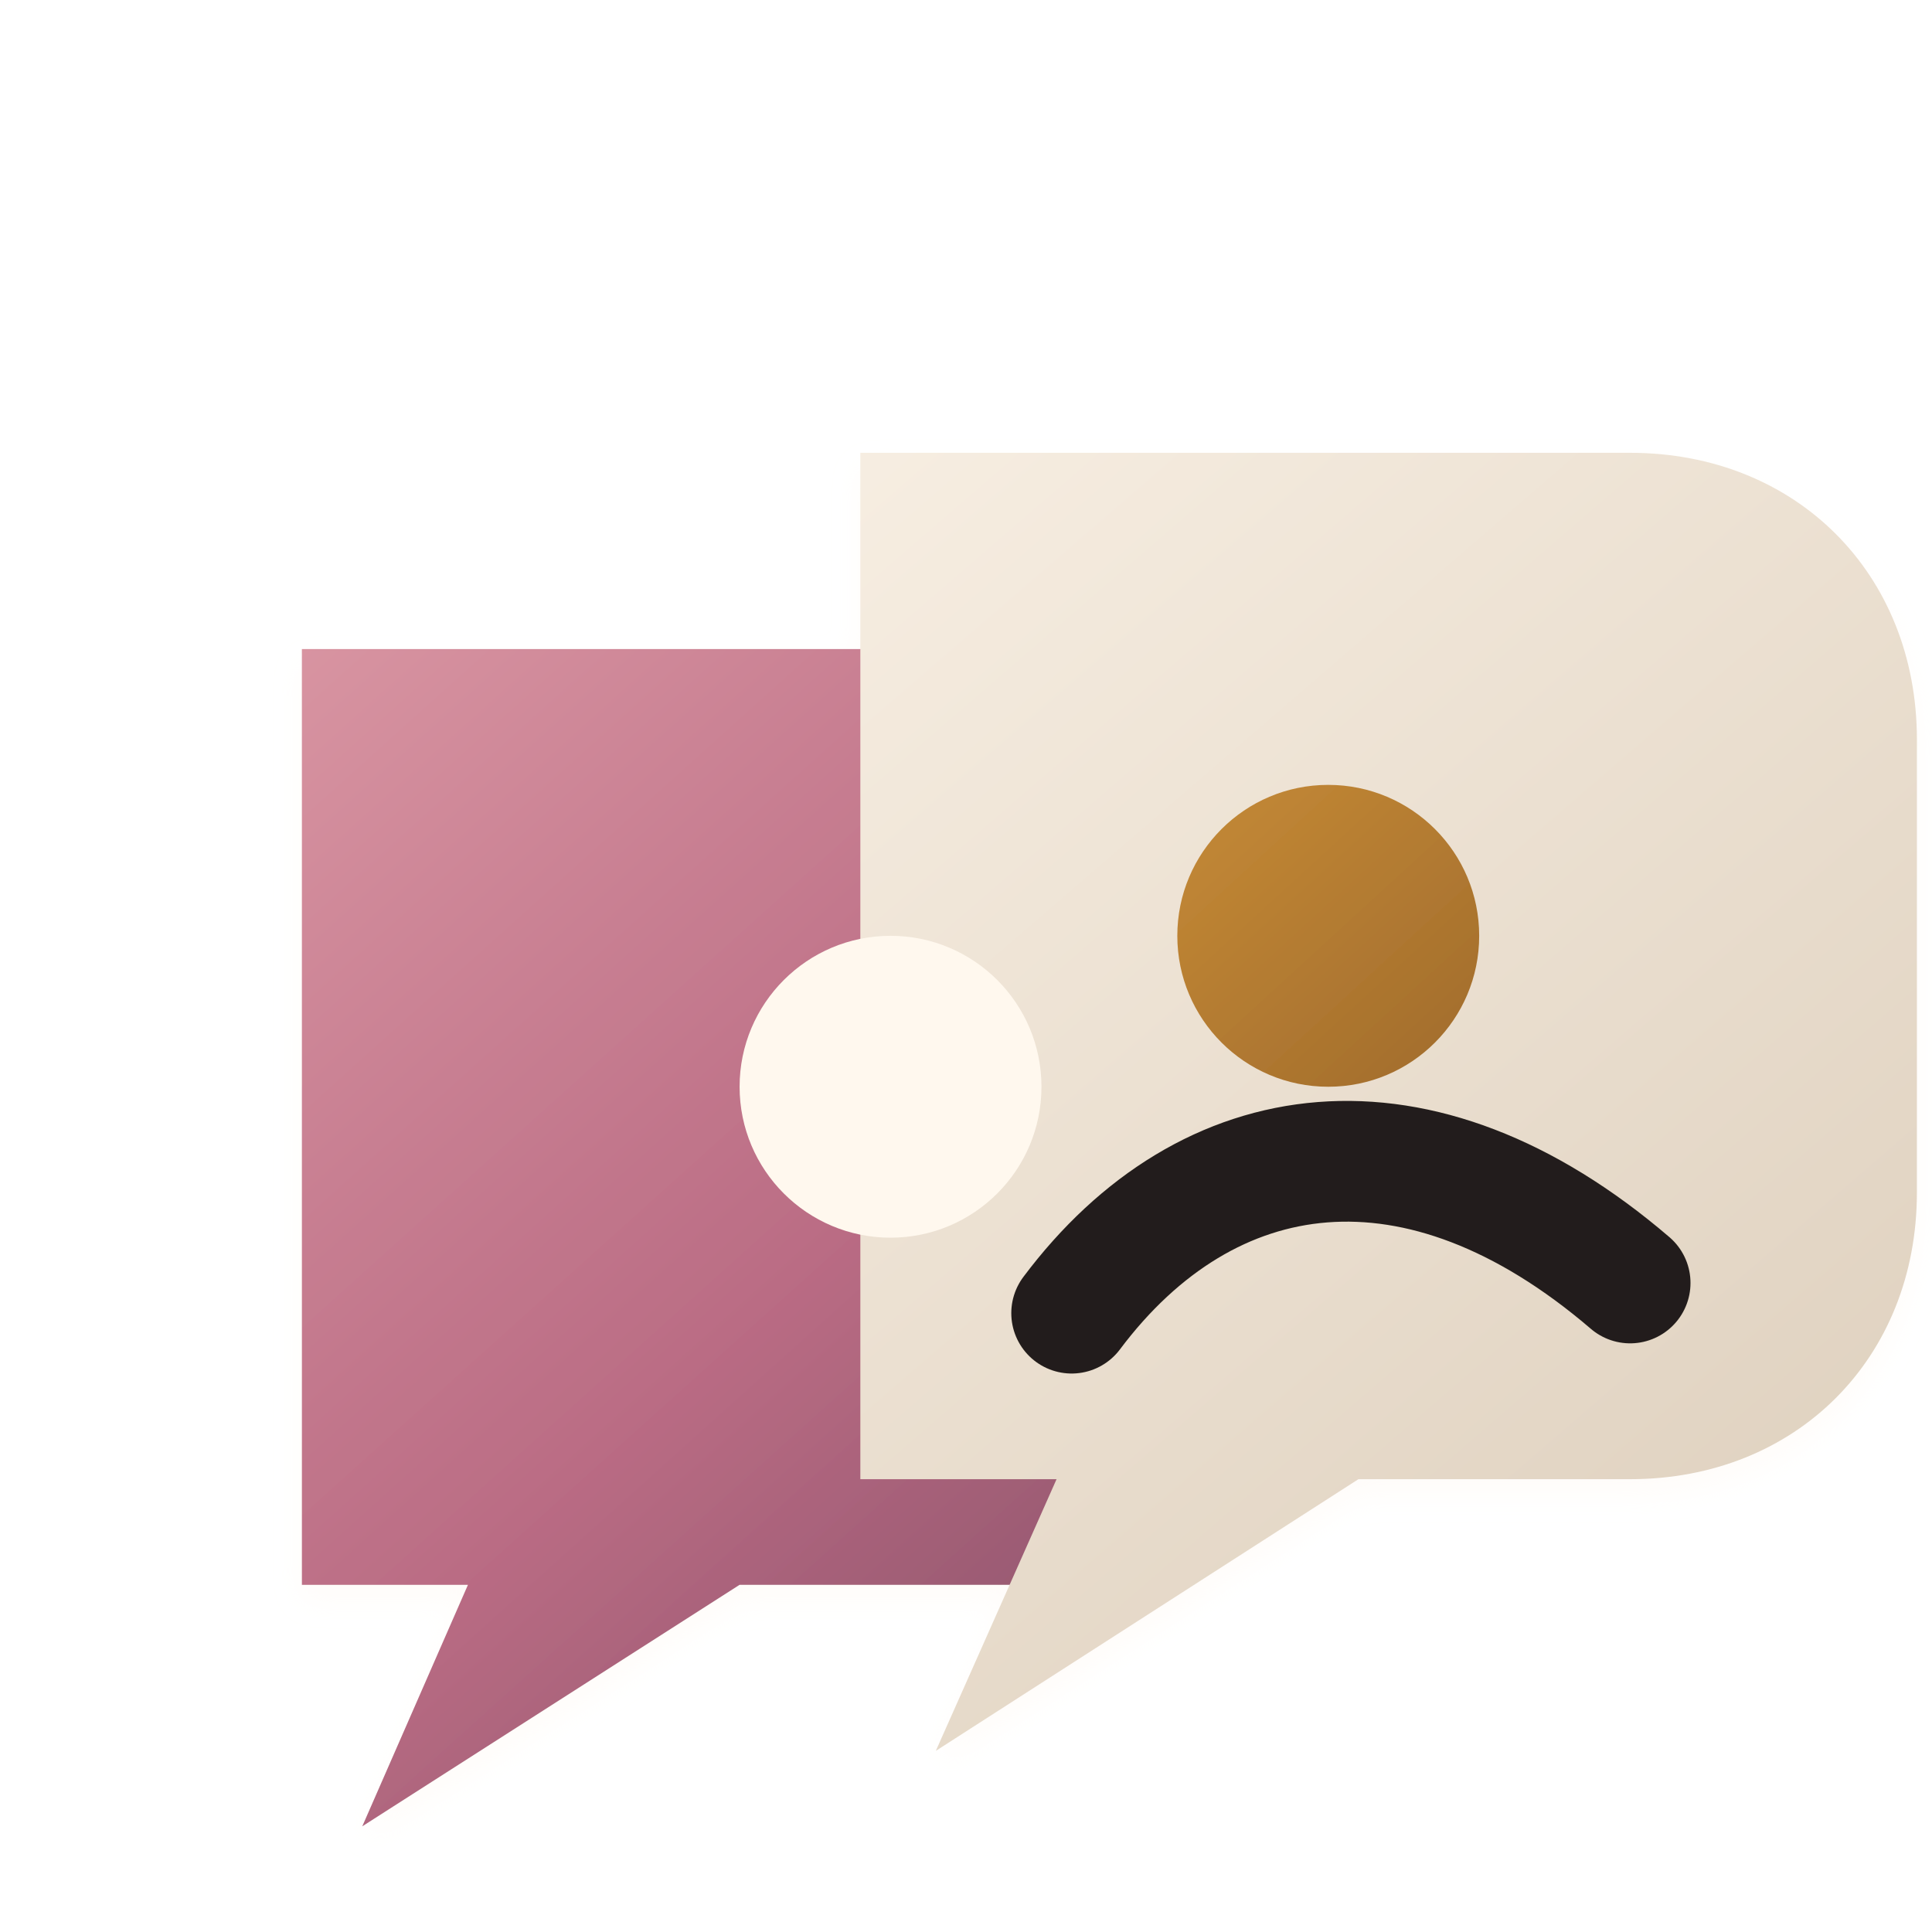
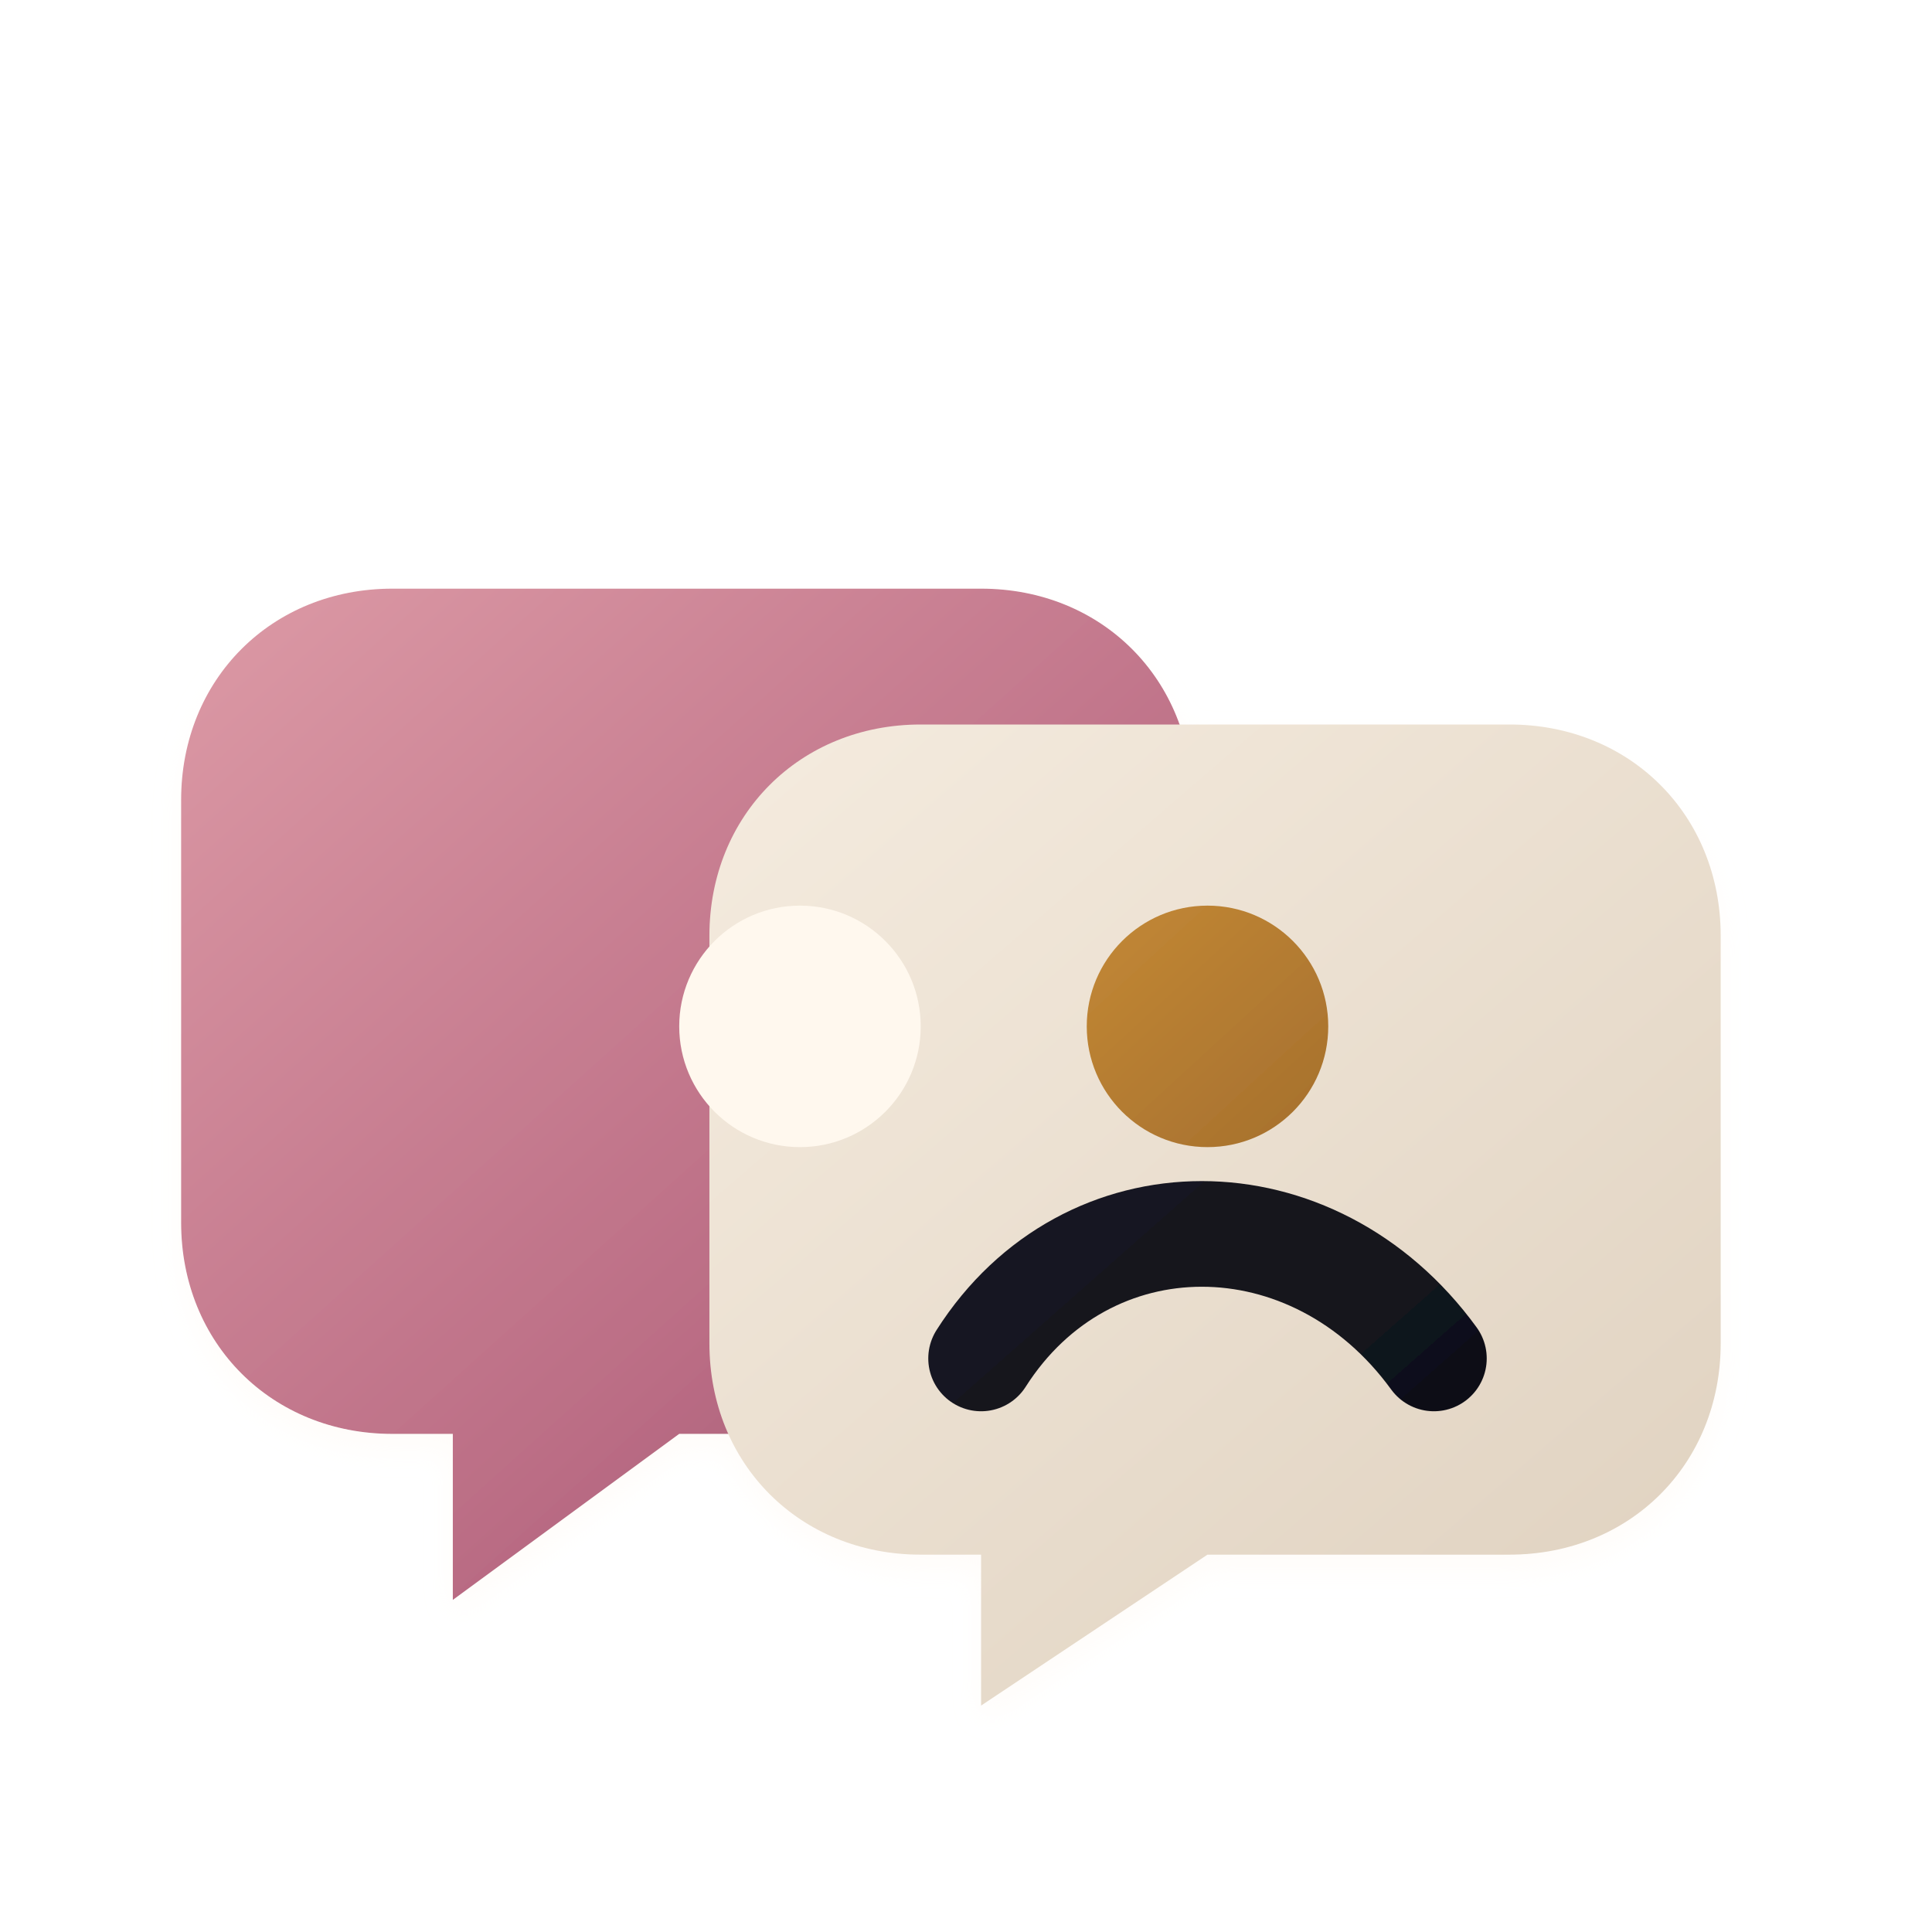
<svg xmlns="http://www.w3.org/2000/svg" viewBox="0 0 128 128" role="img" aria-label="Duet icon">
  <defs>
    <filter id="depth" x="-45%" y="-45%" width="190%" height="190%">
-       <feDropShadow dx="0" dy="8" stdDeviation="5" flood-color="#221a16" flood-opacity=".24" />
+       <feDropShadow dx="0" dy="8" stdDeviation="5" flood-color="#221a16" flood-opacity=".22" />
      <feDropShadow dx="0" dy="1" stdDeviation="1" flood-color="#fff8ef" flood-opacity=".34" />
    </filter>
    <linearGradient id="paper" x1="20" y1="14" x2="108" y2="116" gradientUnits="userSpaceOnUse">
      <stop stop-color="#fff8ee" />
      <stop offset="1" stop-color="#dfd1bf" />
    </linearGradient>
    <linearGradient id="ink" x1="18" y1="14" x2="108" y2="116" gradientUnits="userSpaceOnUse">
      <stop stop-color="#31313b" />
      <stop offset="1" stop-color="#080911" />
    </linearGradient>
    <linearGradient id="coral" x1="18" y1="16" x2="110" y2="114" gradientUnits="userSpaceOnUse">
      <stop stop-color="#eda891" />
      <stop offset=".55" stop-color="#ce735b" />
      <stop offset="1" stop-color="#884a3c" />
    </linearGradient>
    <linearGradient id="rose" x1="18" y1="16" x2="108" y2="116" gradientUnits="userSpaceOnUse">
      <stop stop-color="#e4a4ad" />
      <stop offset=".55" stop-color="#ba6c84" />
      <stop offset="1" stop-color="#6f425b" />
    </linearGradient>
    <linearGradient id="teal" x1="16" y1="16" x2="108" y2="112" gradientUnits="userSpaceOnUse">
      <stop stop-color="#83aaa0" />
      <stop offset=".55" stop-color="#4f827a" />
      <stop offset="1" stop-color="#244d52" />
    </linearGradient>
    <linearGradient id="blue" x1="18" y1="16" x2="108" y2="112" gradientUnits="userSpaceOnUse">
      <stop stop-color="#7891b7" />
      <stop offset=".56" stop-color="#496c9a" />
      <stop offset="1" stop-color="#1e2d55" />
    </linearGradient>
    <linearGradient id="gold" x1="20" y1="16" x2="108" y2="112" gradientUnits="userSpaceOnUse">
      <stop stop-color="#f0c763" />
      <stop offset=".55" stop-color="#be8434" />
      <stop offset="1" stop-color="#6e421e" />
    </linearGradient>
  </defs>
  <g filter="url(#depth)">
-     <path d="M20 43h48c11 0 19 8 19 19v24c0 11-8 19-19 19H49l-25 16 7-16H20z" fill="url(#rose)" />
-     <path d="M57 30h51c11 0 19 8 19 19v30c0 11-8 19-19 19H90l-28 18 8-18H57z" fill="url(#paper)" />
-     <circle cx="59" cy="72" r="10" fill="#fff8ee" />
-     <circle cx="88" cy="62" r="10" fill="url(#gold)" />
-     <path d="M71 87c9-12 23-14 37-2" fill="none" stroke="#241f1b" stroke-width="8" stroke-linecap="round" />
+     <path d="M26 39h39c8 0 14 6 14 14v28c0 8-6 14-14 14H45l-15 11V95h-4c-8 0-14-6-14-14V53c0-8 6-14 14-14z" fill="url(#rose)" />
+     <path d="M61 48h39c8 0 14 6 14 14v27c0 8-6 14-14 14H80l-15 10v-10h-4c-8 0-14-6-14-14V62c0-8 6-14 14-14z" fill="url(#paper)" />
+     <circle cx="53" cy="68" r="8" fill="#fff8ee" />
+     <circle cx="80" cy="68" r="8" fill="url(#gold)" />
+     <path d="M65 90c7-11 22-11 30 0" fill="none" stroke="url(#ink)" stroke-width="7" stroke-linecap="round" />
  </g>
</svg>
